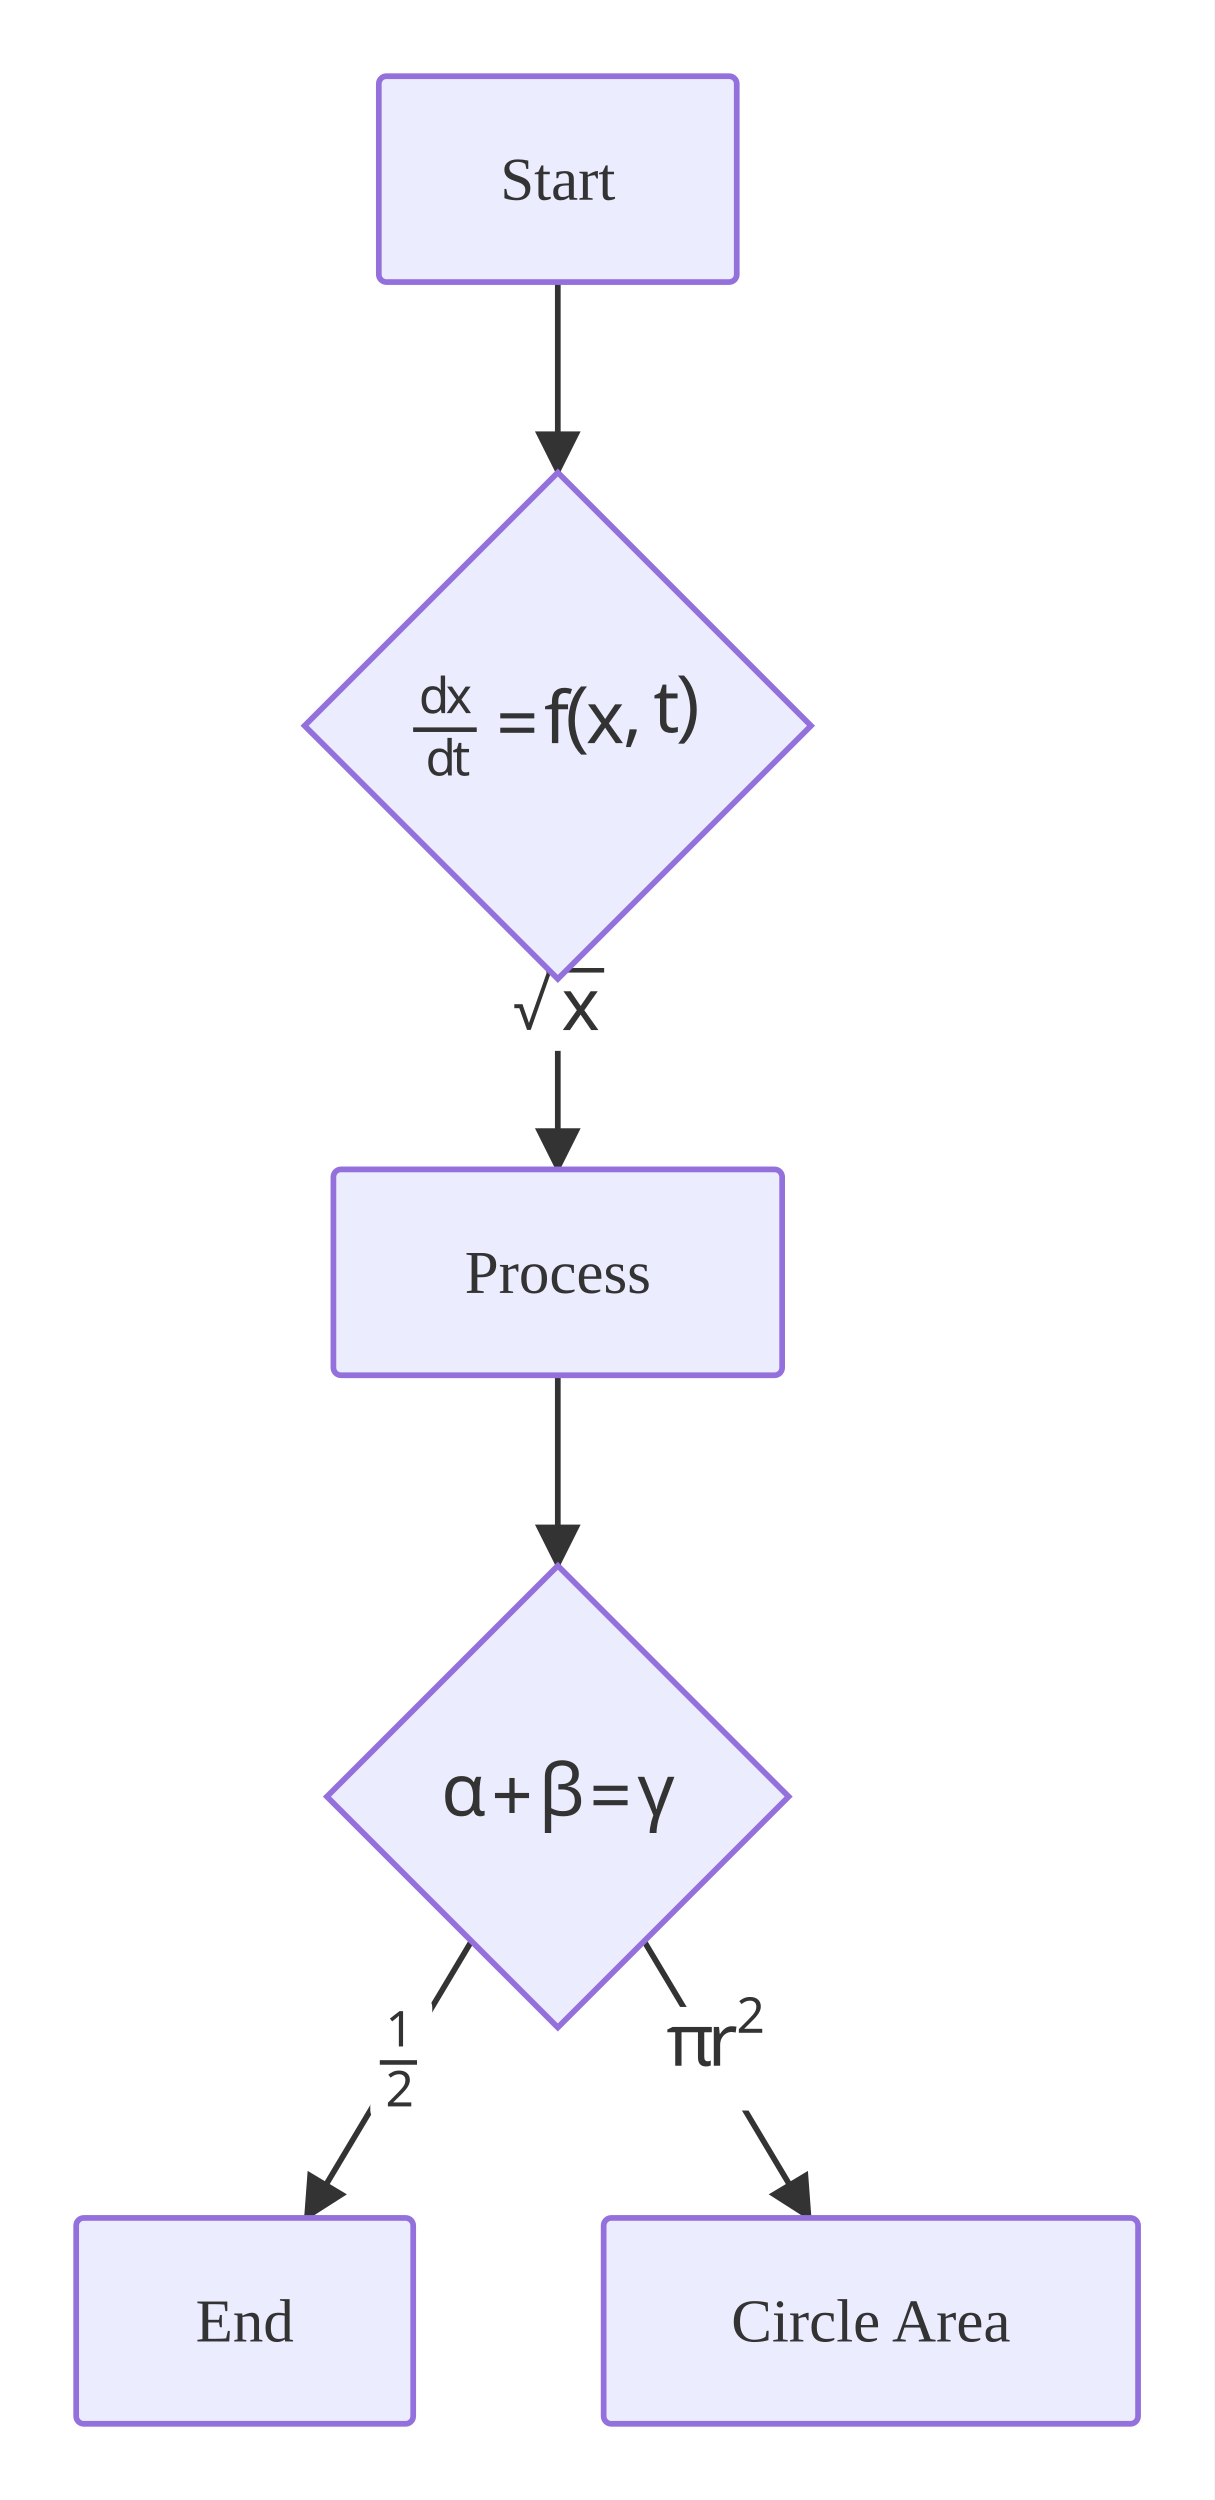
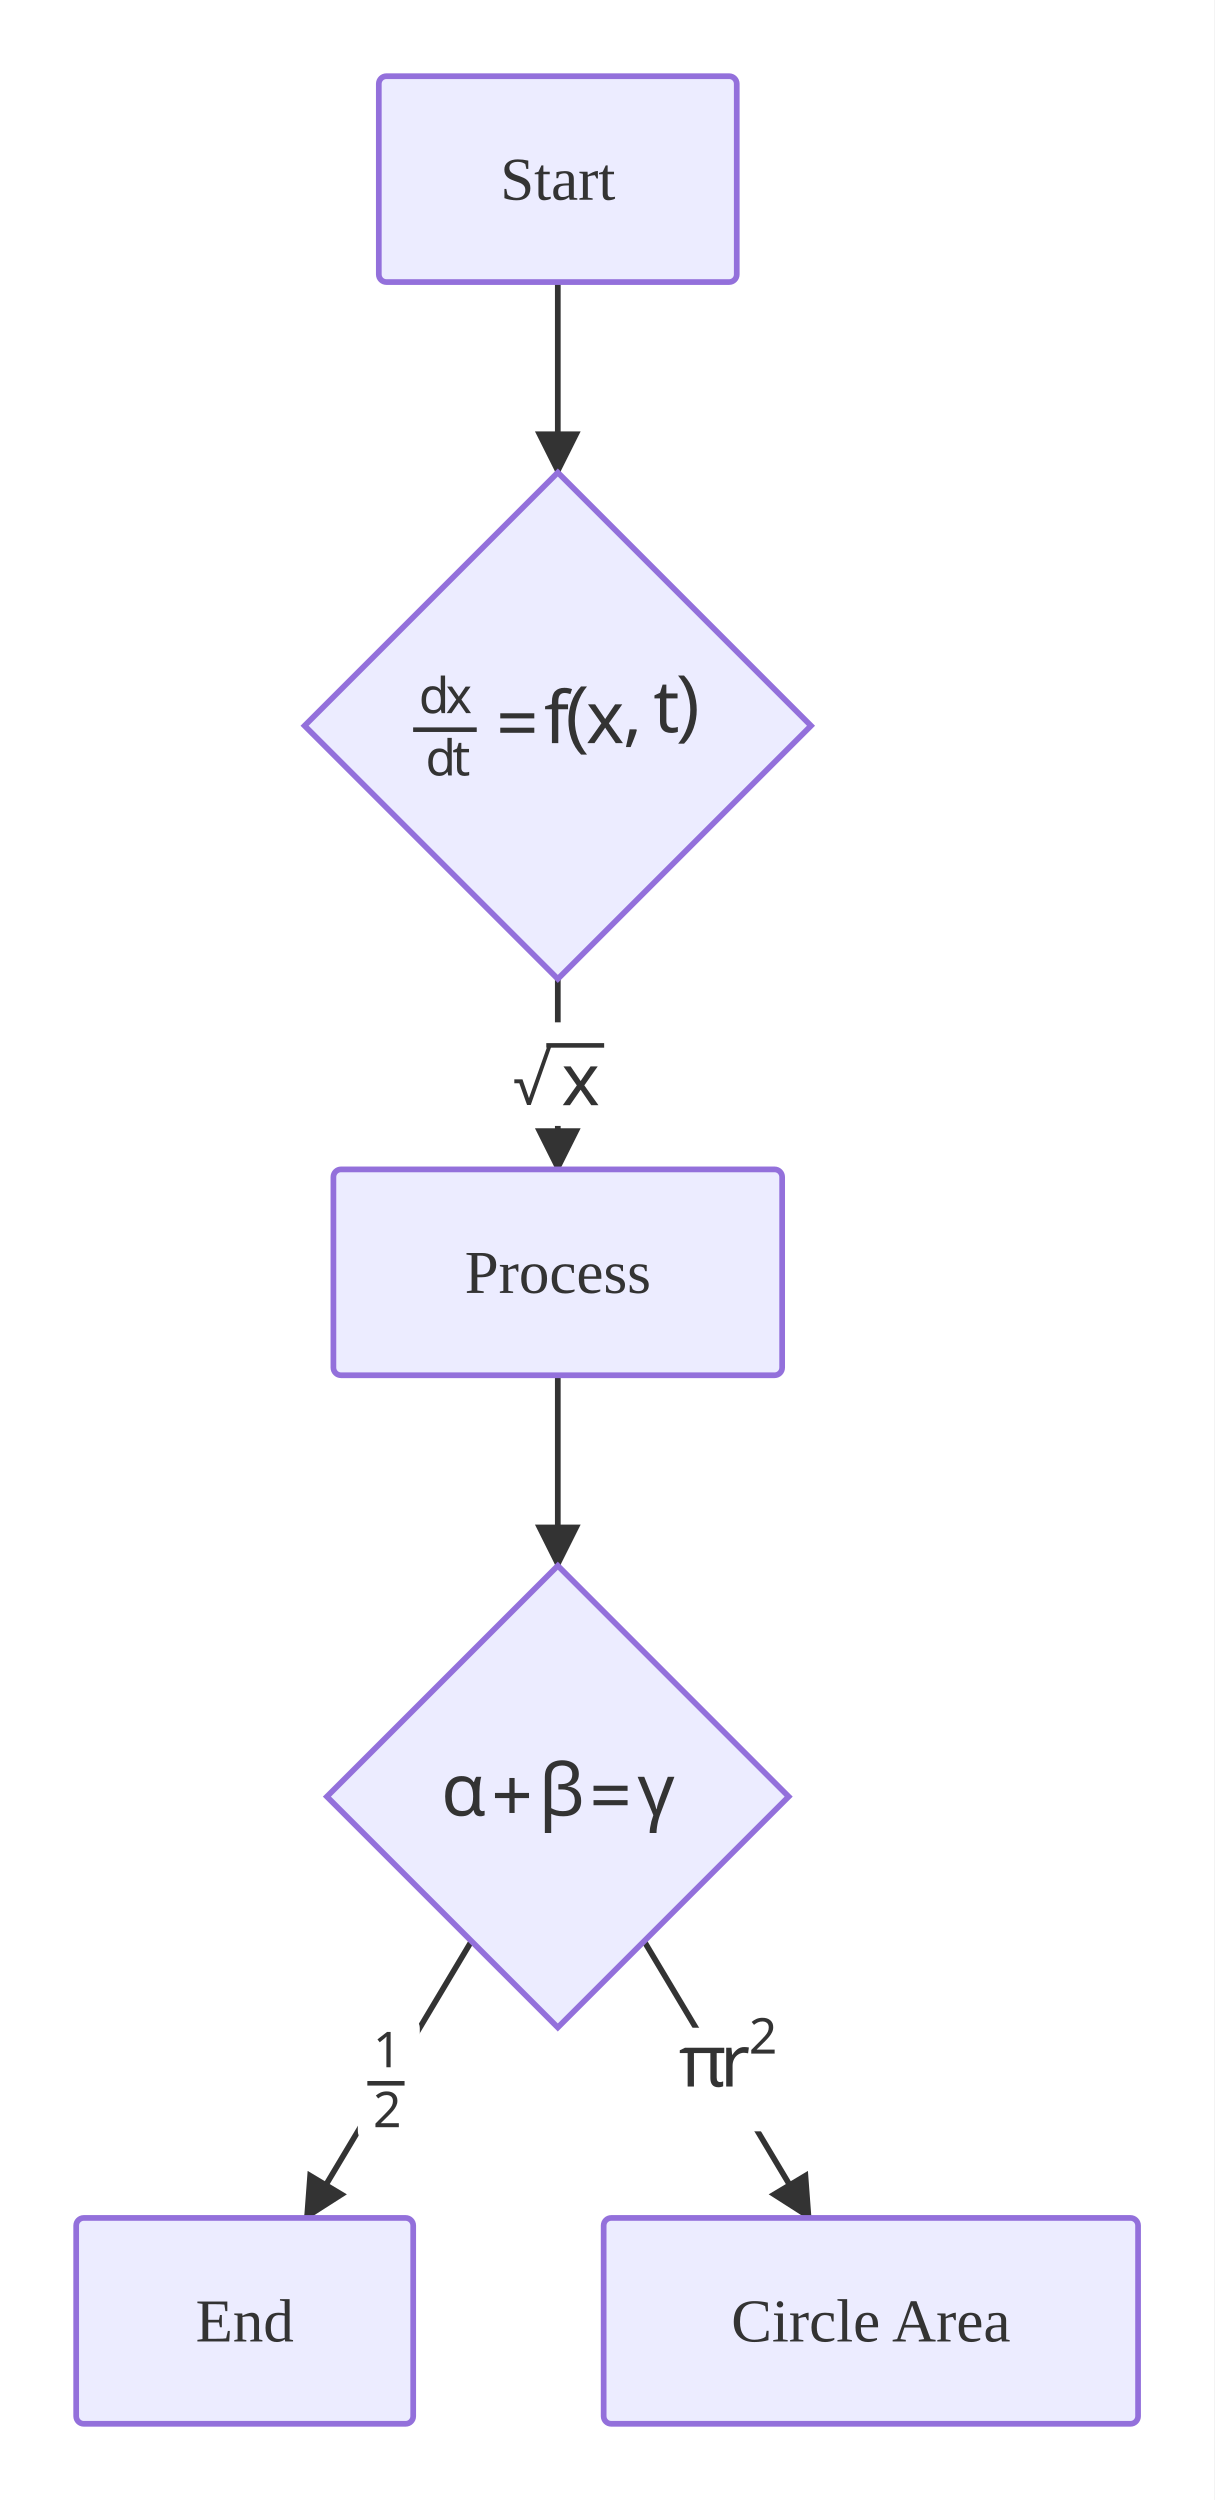
<svg xmlns="http://www.w3.org/2000/svg" viewBox="0 0 318.78 656.33">
  <defs>
    <marker id="arrow-arrow-solid" viewBox="0 0 10 10" refX="9.00" refY="5.00" markerWidth="8.00" markerHeight="8.00" orient="auto">
      <polygon points="0,0 10,5 0,10" style="fill:#333" />
    </marker>
  </defs>
  <rect x="0.00" y="0.00" width="318.78" height="656.33" style="fill:#fff;stroke:none" />
  <path d="M146.44,74.05 L146.44,124.05" style="stroke:#333;stroke-width:1.5;fill:none" marker-end="url(#arrow-arrow-solid)" />
  <path d="M146.44,257.00 L146.44,307.00" style="stroke:#333;stroke-width:1.5;fill:none" marker-end="url(#arrow-arrow-solid)" />
-   <rect x="130.26" y="248.68" width="32.35" height="27.20" rx="3.00" ry="3.00" style="fill:#fff;stroke:none" />
-   <g style="fill:#333" transform="translate(134.26,254.13) scale(1.000)">
+   <rect x="130.26" y="268.40" width="32.35" height="27.20" rx="3.00" ry="3.00" style="fill:#fff;stroke:none" />
+   <g style="fill:#333" transform="translate(134.26,273.85) scale(1.000)">
    <g transform="translate(0,-1.200)">
      <path d="M4.109 17.452 L2.078 11.749 L0.766 11.749 L0.766 10.702 L2.906 10.702 L4.609 15.640 L9.578 1.593 L10.656 1.593 L5.078 17.452 L4.109 17.452 Z" style="fill:#333" />
      <rect x="9.16" y="1.20" width="15.19" height="1.20" style="fill:#333" />
      <path d="M13.489 17.500 L17.176 12.297 L13.660 7.312 L15.551 7.312 L18.176 11.156 L20.785 7.312 L22.660 7.312 L19.145 12.297 L22.848 17.500 L20.957 17.500 L18.176 13.438 L15.364 17.500 L13.489 17.500 Z" style="fill:#333" />
    </g>
  </g>
  <path d="M146.44,361.05 L146.44,411.05" style="stroke:#333;stroke-width:1.5;fill:none" marker-end="url(#arrow-arrow-solid)" />
  <path d="M123.77,509.62 L80.38,582.28" style="stroke:#333;stroke-width:1.5;fill:none" marker-end="url(#arrow-arrow-solid)" />
-   <rect x="97.21" y="523.98" width="16.27" height="33.01" rx="3.00" ry="3.00" style="fill:#fff;stroke:none" />
-   <g style="fill:#333" transform="translate(101.21,527.98) scale(1.000)">
+   <rect x="93.94" y="529.45" width="16.27" height="33.01" rx="3.00" ry="3.00" style="fill:#fff;stroke:none" />
+   <g style="fill:#333" transform="translate(97.94,533.45) scale(1.000)">
    <g transform="translate(0,-0.309)">
      <path d="M3.500 9.590 L3.500 3.106 Q3.500 2.543 3.516 2.199 Q3.516 1.871 3.547 1.496 Q3.344 1.699 3.172 1.856 Q3.000 1.996 2.750 2.215 L1.750 3.027 L1.156 2.262 L3.672 0.309 L4.609 0.309 L4.609 9.590 L3.500 9.590 Z" style="fill:#333" />
      <rect x="-1.50" y="13.19" width="9.77" height="1.20" style="fill:#333" />
      <path d="M0.625 25.320 L0.625 24.367 L3.062 21.914 Q3.750 21.211 4.234 20.664 Q4.719 20.117 4.969 19.601 Q5.219 19.070 5.219 18.445 Q5.219 17.679 4.766 17.289 Q4.297 16.882 3.578 16.882 Q2.906 16.882 2.375 17.117 Q1.875 17.351 1.344 17.773 L0.734 17.007 Q1.281 16.539 1.969 16.226 Q2.688 15.914 3.578 15.914 Q4.875 15.914 5.625 16.570 Q6.391 17.226 6.391 18.382 Q6.391 19.101 6.078 19.742 Q5.781 20.367 5.250 20.992 Q4.719 21.617 4.000 22.320 L2.062 24.226 L2.062 24.273 L6.766 24.273 L6.766 25.320 L0.625 25.320 Z" style="fill:#333" />
    </g>
  </g>
  <path d="M169.10,509.62 L212.49,582.28" style="stroke:#333;stroke-width:1.5;fill:none" marker-end="url(#arrow-arrow-solid)" />
-   <rect x="170.97" y="526.89" width="33.14" height="27.20" rx="3.00" ry="3.00" style="fill:#fff;stroke:none" />
-   <g style="fill:#333" transform="translate(174.97,531.95) scale(1.000)">
+   <rect x="174.23" y="532.35" width="33.14" height="27.20" rx="3.00" ry="3.00" style="fill:#fff;stroke:none" />
+   <g style="fill:#333" transform="translate(178.23,537.41) scale(1.000)">
    <g transform="translate(0.000,0)">
      <g transform="translate(0,-0.100)">
        <path d="M10.375 10.662 Q8.266 10.662 8.266 8.241 L8.266 1.678 L3.953 1.678 L3.953 10.475 L2.297 10.475 L2.297 1.678 L0.234 1.678 L0.234 0.959 L1.594 0.287 L11.906 0.287 L11.906 1.678 L9.922 1.678 L9.922 8.116 Q9.922 8.787 10.172 9.053 Q10.406 9.303 10.797 9.303 Q11.062 9.303 11.266 9.241 Q11.500 9.178 11.625 9.100 L11.625 10.412 Q11.469 10.491 11.141 10.569 Q10.812 10.662 10.375 10.662 Z" style="fill:#333" />
        <path d="M12.421 10.475 L12.421 0.287 L13.796 0.287 L13.984 2.147 L14.062 2.147 Q14.562 1.319 15.327 0.709 Q16.109 0.100 17.171 0.100 Q17.468 0.100 17.780 0.131 Q18.124 0.162 18.374 0.209 L18.171 1.756 Q17.921 1.694 17.609 1.662 Q17.327 1.616 17.062 1.616 Q16.280 1.616 15.593 2.053 Q14.921 2.475 14.499 3.256 Q14.093 4.022 14.093 5.037 L14.093 10.475 L12.421 10.475 Z" style="fill:#333" />
      </g>
    </g>
    <g transform="translate(18.374,-7.680)">
      <g transform="translate(0,-0.324)">
        <path d="M0.625 9.730 L0.625 8.777 L3.062 6.324 Q3.750 5.621 4.234 5.074 Q4.719 4.527 4.969 4.011 Q5.219 3.480 5.219 2.855 Q5.219 2.089 4.766 1.699 Q4.297 1.292 3.578 1.292 Q2.906 1.292 2.375 1.527 Q1.875 1.761 1.344 2.183 L0.734 1.417 Q1.281 0.949 1.969 0.636 Q2.688 0.324 3.578 0.324 Q4.875 0.324 5.625 0.980 Q6.391 1.636 6.391 2.792 Q6.391 3.511 6.078 4.152 Q5.781 4.777 5.250 5.402 Q4.719 6.027 4.000 6.730 L2.062 8.636 L2.062 8.683 L6.766 8.683 L6.766 9.730 L0.625 9.730 Z" style="fill:#333" />
      </g>
    </g>
  </g>
  <rect x="99.45" y="20.00" width="93.97" height="54.05" rx="2.00" ry="2.00" style="fill:#ECECFF;stroke:#9370DB;stroke-width:1.50" />
  <text x="146.44" y="47.03" text-anchor="middle" dominant-baseline="central" font-size="16.00" style="fill:#333;font-size:16.00px">Start</text>
  <polygon points="146.44,124.05 212.91,190.53 146.44,257.00 79.96,190.53" style="fill:#ECECFF;stroke:#9370DB;stroke-width:1.50" />
  <g style="fill:#333" transform="translate(109.96,177.35) scale(1.000)">
    <g transform="translate(0.000,0)">
      <g transform="translate(0,-0.345)">
        <path d="M3.578 10.345 Q2.281 10.345 1.500 9.454 Q0.719 8.548 0.719 6.751 Q0.719 4.954 1.500 4.048 Q2.281 3.126 3.594 3.126 Q4.391 3.126 4.906 3.423 Q5.422 3.720 5.750 4.142 L5.828 4.142 Q5.812 3.986 5.766 3.657 Q5.750 3.314 5.750 3.126 L5.750 0.345 L6.891 0.345 L6.891 10.220 L5.969 10.220 L5.797 9.282 L5.750 9.282 Q5.438 9.720 4.906 10.032 Q4.391 10.345 3.578 10.345 Z M3.750 9.407 Q4.859 9.407 5.297 8.798 Q5.766 8.189 5.766 6.970 L5.766 6.767 Q5.766 5.454 5.328 4.767 Q4.906 4.064 3.750 4.064 Q2.828 4.064 2.359 4.814 Q1.891 5.532 1.891 6.782 Q1.891 8.017 2.359 8.704 Q2.828 9.407 3.750 9.407 Z" style="fill:#333" />
        <path d="M7.297 10.220 L9.813 6.657 L7.407 3.251 L8.719 3.251 L10.500 5.876 L12.282 3.251 L13.579 3.251 L11.172 6.657 L13.704 10.220 L12.407 10.220 L10.500 7.439 L8.579 10.220 L7.297 10.220 Z" style="fill:#333" />
        <rect x="-1.50" y="13.96" width="16.70" height="1.20" style="fill:#333" />
        <path d="M5.328 26.705 Q4.031 26.705 3.250 25.814 Q2.469 24.908 2.469 23.111 Q2.469 21.314 3.250 20.408 Q4.031 19.486 5.344 19.486 Q6.141 19.486 6.656 19.783 Q7.172 20.080 7.500 20.502 L7.578 20.502 Q7.562 20.346 7.516 20.017 Q7.500 19.674 7.500 19.486 L7.500 16.705 L8.641 16.705 L8.641 26.580 L7.719 26.580 L7.547 25.642 L7.500 25.642 Q7.188 26.080 6.656 26.392 Q6.141 26.705 5.328 26.705 Z M5.500 25.767 Q6.609 25.767 7.047 25.158 Q7.516 24.549 7.516 23.330 L7.516 23.127 Q7.516 21.814 7.078 21.127 Q6.656 20.424 5.500 20.424 Q4.578 20.424 4.109 21.174 Q3.641 21.892 3.641 23.142 Q3.641 24.377 4.109 25.064 Q4.578 25.767 5.500 25.767 Z" style="fill:#333" />
        <path d="M12.047 26.705 Q11.500 26.705 11.032 26.533 Q10.579 26.330 10.297 25.861 Q10.016 25.392 10.016 24.549 L10.016 20.502 L9.016 20.502 L9.016 19.955 L10.016 19.502 L10.469 18.017 L11.157 18.017 L11.157 19.611 L13.172 19.611 L13.172 20.502 L11.157 20.502 L11.157 24.533 Q11.157 25.158 11.454 25.471 Q11.766 25.767 12.250 25.767 Q12.500 25.767 12.782 25.736 Q13.047 25.689 13.219 25.627 L13.219 26.502 Q13.032 26.596 12.704 26.642 Q12.360 26.705 12.047 26.705 Z" style="fill:#333" />
        <path d="M21.375 11.597 L21.375 10.254 L30.312 10.254 L30.312 11.597 L21.375 11.597 Z M21.375 15.379 L21.375 14.035 L30.312 14.035 L30.312 15.379 L21.375 15.379 Z" style="fill:#333" />
        <path d="M34.937 18.097 L34.937 9.207 L33.140 9.207 L33.140 8.426 L34.937 7.863 L34.937 7.269 Q34.937 5.285 35.796 4.441 Q36.671 3.566 38.233 3.566 Q38.843 3.566 39.343 3.676 Q39.843 3.769 40.218 3.910 L39.780 5.222 Q39.468 5.113 39.077 5.019 Q38.671 4.926 38.249 4.926 Q37.421 4.926 36.999 5.504 Q36.608 6.051 36.608 7.254 L36.608 7.910 L39.171 7.910 L39.171 9.207 L36.608 9.207 L36.608 18.097 L34.937 18.097 Z" style="fill:#333" />
        <path d="M42.580 21.097 Q40.877 19.301 40.065 16.988 Q39.268 14.691 39.268 12.222 Q39.268 9.722 40.065 7.379 Q40.877 5.051 42.580 3.207 L44.158 3.207 Q42.565 5.113 41.752 7.457 Q40.955 9.769 40.955 12.207 Q40.955 14.597 41.768 16.894 Q42.580 19.176 44.143 21.097 L42.580 21.097 Z" style="fill:#333" />
        <path d="M44.227 18.097 L47.915 12.894 L44.399 7.910 L46.290 7.910 L48.915 11.754 L51.524 7.910 L53.399 7.910 L49.883 12.894 L53.587 18.097 L51.696 18.097 L48.915 14.035 L46.102 18.097 L44.227 18.097 Z" style="fill:#333" />
      </g>
    </g>
    <g transform="translate(53.587,16.320)">
      <path d="M0.781 2.453 Q1.047 1.375 1.312 0.078 Q1.594 -1.219 1.734 -2.203 L3.516 -2.203 L3.641 -2.000 Q3.406 -0.984 2.922 0.203 Q2.469 1.422 2.016 2.453 L0.781 2.453 Z" style="fill:#333" />
    </g>
    <g transform="translate(61.560,0)">
      <g transform="translate(0,-0.159)">
        <path d="M4.734 15.237 Q3.938 15.237 3.250 14.972 Q2.578 14.691 2.172 14.003 Q1.750 13.316 1.750 12.081 L1.750 6.159 L0.297 6.159 L0.297 5.362 L1.766 4.691 L2.438 2.534 L3.422 2.534 L3.422 4.862 L6.359 4.862 L6.359 6.159 L3.422 6.159 L3.422 12.050 Q3.422 12.972 3.859 13.441 Q4.312 13.878 5.016 13.878 Q5.391 13.878 5.797 13.816 Q6.188 13.737 6.438 13.659 L6.438 14.941 Q6.172 15.066 5.688 15.144 Q5.188 15.237 4.734 15.237 Z" style="fill:#333" />
        <path d="M6.516 18.050 Q8.095 16.128 8.891 13.847 Q9.704 11.550 9.704 9.159 Q9.704 6.722 8.891 4.409 Q8.095 2.066 6.485 0.159 L8.063 0.159 Q9.782 2.003 10.579 4.331 Q11.391 6.675 11.391 9.175 Q11.391 11.644 10.579 13.941 Q9.782 16.253 8.063 18.050 L6.516 18.050 Z" style="fill:#333" />
      </g>
    </g>
  </g>
  <rect x="87.53" y="307.00" width="117.81" height="54.05" rx="2.00" ry="2.00" style="fill:#ECECFF;stroke:#9370DB;stroke-width:1.50" />
  <text x="146.44" y="334.03" text-anchor="middle" dominant-baseline="central" font-size="16.00" style="fill:#333;font-size:16.00px">Process</text>
  <polygon points="146.44,411.05 207.05,471.67 146.44,532.28 85.82,471.67" style="fill:#ECECFF;stroke:#9370DB;stroke-width:1.50" />
  <g style="fill:#333" transform="translate(115.82,462.12) scale(1.000)">
    <g transform="translate(0,-0.169)">
      <path d="M5.219 14.887 Q3.359 14.887 2.203 13.575 Q1.047 12.247 1.047 9.653 Q1.047 7.059 2.188 5.700 Q3.328 4.325 5.375 4.325 Q6.500 4.325 7.234 4.731 Q8.000 5.106 8.500 5.887 L8.609 5.887 Q8.703 5.559 8.859 5.184 Q9.000 4.794 9.219 4.512 L10.531 4.512 Q10.391 4.934 10.281 5.622 Q10.172 6.309 10.109 7.059 Q10.047 7.825 10.047 8.512 L10.047 12.466 Q10.047 13.044 10.281 13.294 Q10.500 13.528 10.828 13.528 Q10.984 13.528 11.156 13.481 Q11.328 13.450 11.406 13.434 L11.406 14.637 Q11.266 14.716 10.969 14.794 Q10.656 14.887 10.344 14.887 Q9.641 14.887 9.172 14.544 Q8.734 14.200 8.531 13.325 L8.391 13.325 Q7.969 13.981 7.234 14.434 Q6.516 14.887 5.219 14.887 Z M5.516 13.497 Q7.094 13.497 7.734 12.606 Q8.391 11.700 8.391 9.747 L8.391 9.622 Q8.391 7.731 7.766 6.731 Q7.156 5.731 5.484 5.731 Q4.109 5.731 3.438 6.731 Q2.781 7.747 2.781 9.669 Q2.781 11.559 3.422 12.528 Q4.078 13.497 5.516 13.497 Z" style="fill:#333" />
      <path d="M17.908 14.012 L17.908 10.106 L14.127 10.106 L14.127 8.747 L17.908 8.747 L17.908 4.825 L19.283 4.825 L19.283 8.747 L23.064 8.747 L23.064 10.106 L19.283 10.106 L19.283 14.012 L17.908 14.012 Z" style="fill:#333" />
      <path d="M27.220 19.262 L27.220 4.528 Q27.220 2.997 27.813 2.044 Q28.407 1.075 29.423 0.622 Q30.454 0.169 31.766 0.169 Q33.032 0.169 34.032 0.591 Q35.016 0.981 35.563 1.778 Q36.141 2.575 36.141 3.794 Q36.141 5.169 35.391 5.966 Q34.657 6.762 33.251 6.981 L33.251 7.059 Q34.970 7.247 35.845 8.184 Q36.751 9.106 36.751 10.841 Q36.751 12.794 35.516 13.841 Q34.298 14.887 32.110 14.887 Q31.001 14.887 30.251 14.716 Q29.501 14.544 28.891 14.247 L28.891 19.262 L27.220 19.262 Z M31.954 13.528 Q33.595 13.528 34.329 12.794 Q35.079 12.059 35.079 10.731 Q35.079 9.231 34.157 8.544 Q33.251 7.841 31.766 7.841 L30.766 7.841 L30.766 6.434 L31.579 6.434 Q33.063 6.434 33.735 5.731 Q34.423 5.028 34.423 3.872 Q34.423 2.684 33.688 2.122 Q32.970 1.559 31.735 1.559 Q30.970 1.559 30.329 1.825 Q29.673 2.091 29.282 2.747 Q28.891 3.419 28.891 4.606 L28.891 12.747 Q29.563 13.091 30.266 13.309 Q30.985 13.528 31.954 13.528 Z" style="fill:#333" />
      <path d="M39.999 8.200 L39.999 6.856 L48.937 6.856 L48.937 8.200 L39.999 8.200 Z M39.999 11.981 L39.999 10.637 L48.937 10.637 L48.937 11.981 L39.999 11.981 Z" style="fill:#333" />
      <path d="M54.733 19.262 Q54.733 18.731 54.842 17.934 Q54.983 17.137 55.186 16.231 Q55.420 15.372 55.702 14.591 L51.577 4.512 L53.311 4.512 L55.452 9.856 Q55.670 10.356 55.873 10.950 Q56.077 11.559 56.248 12.122 Q56.420 12.669 56.483 13.012 L56.561 13.012 Q56.608 12.700 56.764 12.137 Q56.936 11.559 57.123 10.950 Q57.342 10.356 57.483 9.934 L59.498 4.512 L61.233 4.512 L57.467 14.450 Q57.186 15.216 56.967 16.091 Q56.764 16.966 56.655 17.778 Q56.530 18.606 56.530 19.262 L54.733 19.262 Z" style="fill:#333" />
    </g>
  </g>
  <rect x="20.00" y="582.28" width="88.48" height="54.05" rx="2.00" ry="2.00" style="fill:#ECECFF;stroke:#9370DB;stroke-width:1.50" />
  <text x="64.24" y="609.31" text-anchor="middle" dominant-baseline="central" font-size="16.00" style="fill:#333;font-size:16.00px">End</text>
  <rect x="158.48" y="582.28" width="140.30" height="54.05" rx="2.00" ry="2.00" style="fill:#ECECFF;stroke:#9370DB;stroke-width:1.50" />
  <text x="228.63" y="609.31" text-anchor="middle" dominant-baseline="central" font-size="16.00" style="fill:#333;font-size:16.00px">Circle Area</text>
</svg>
